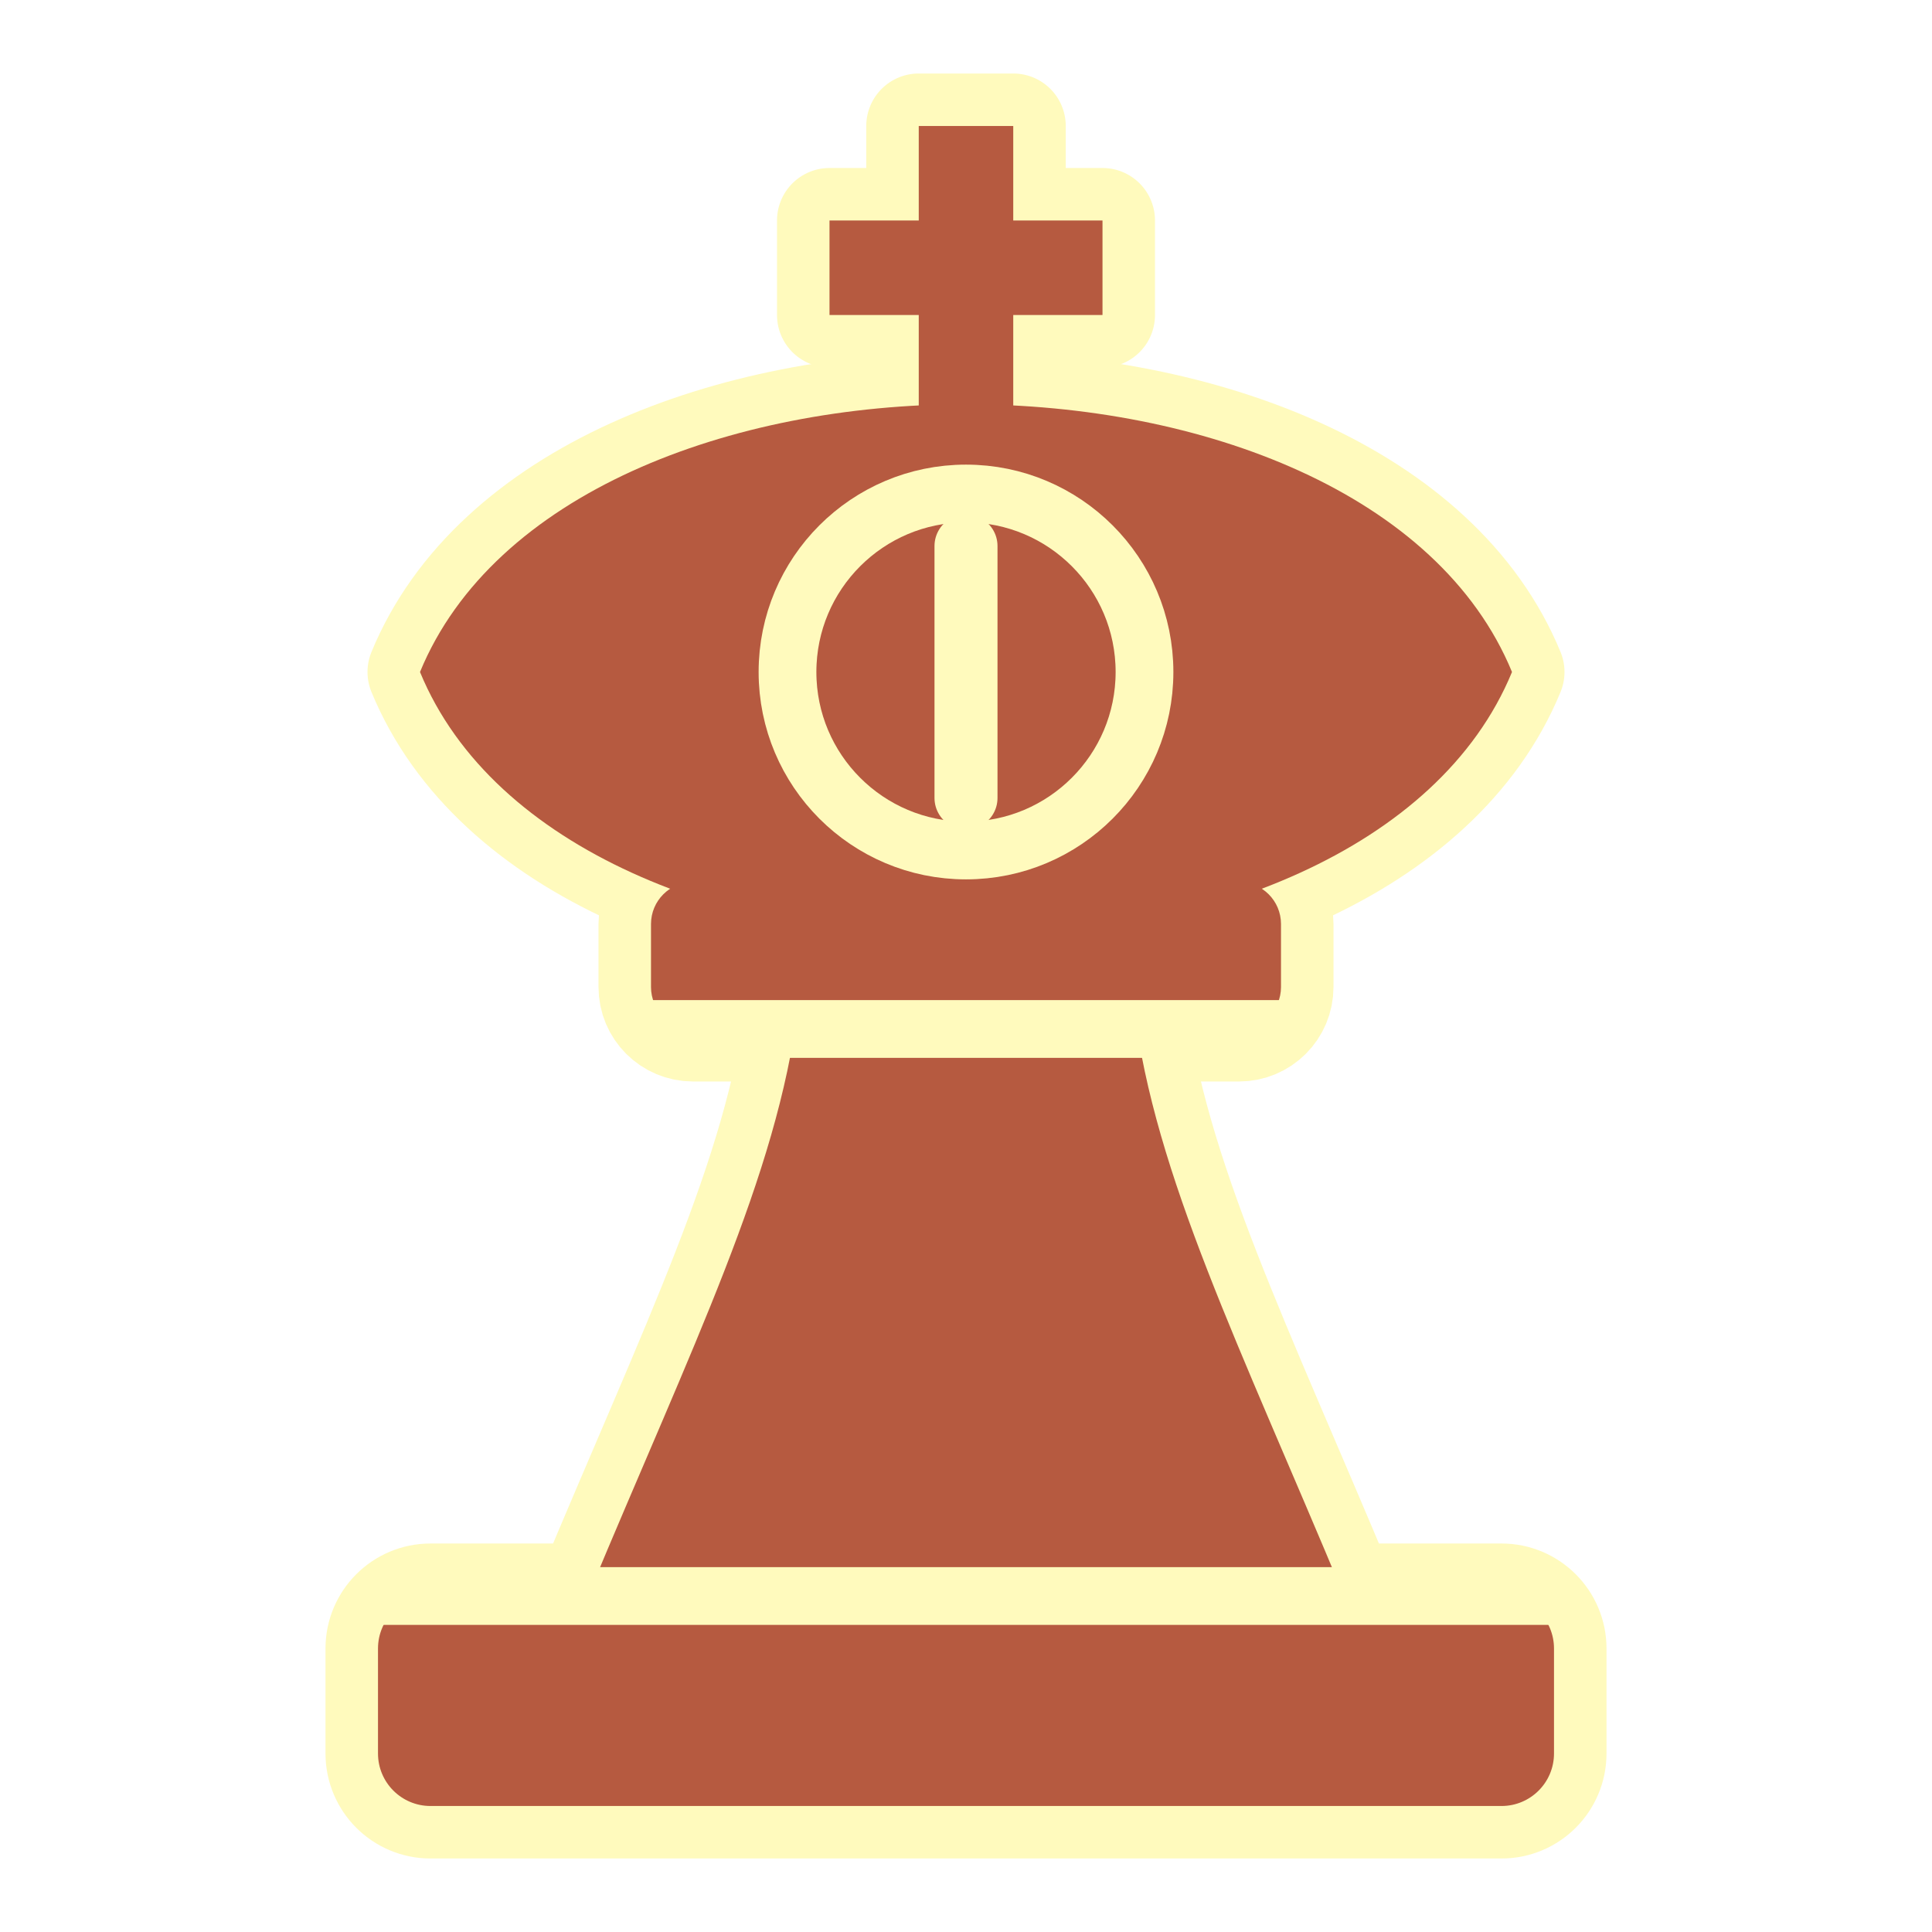
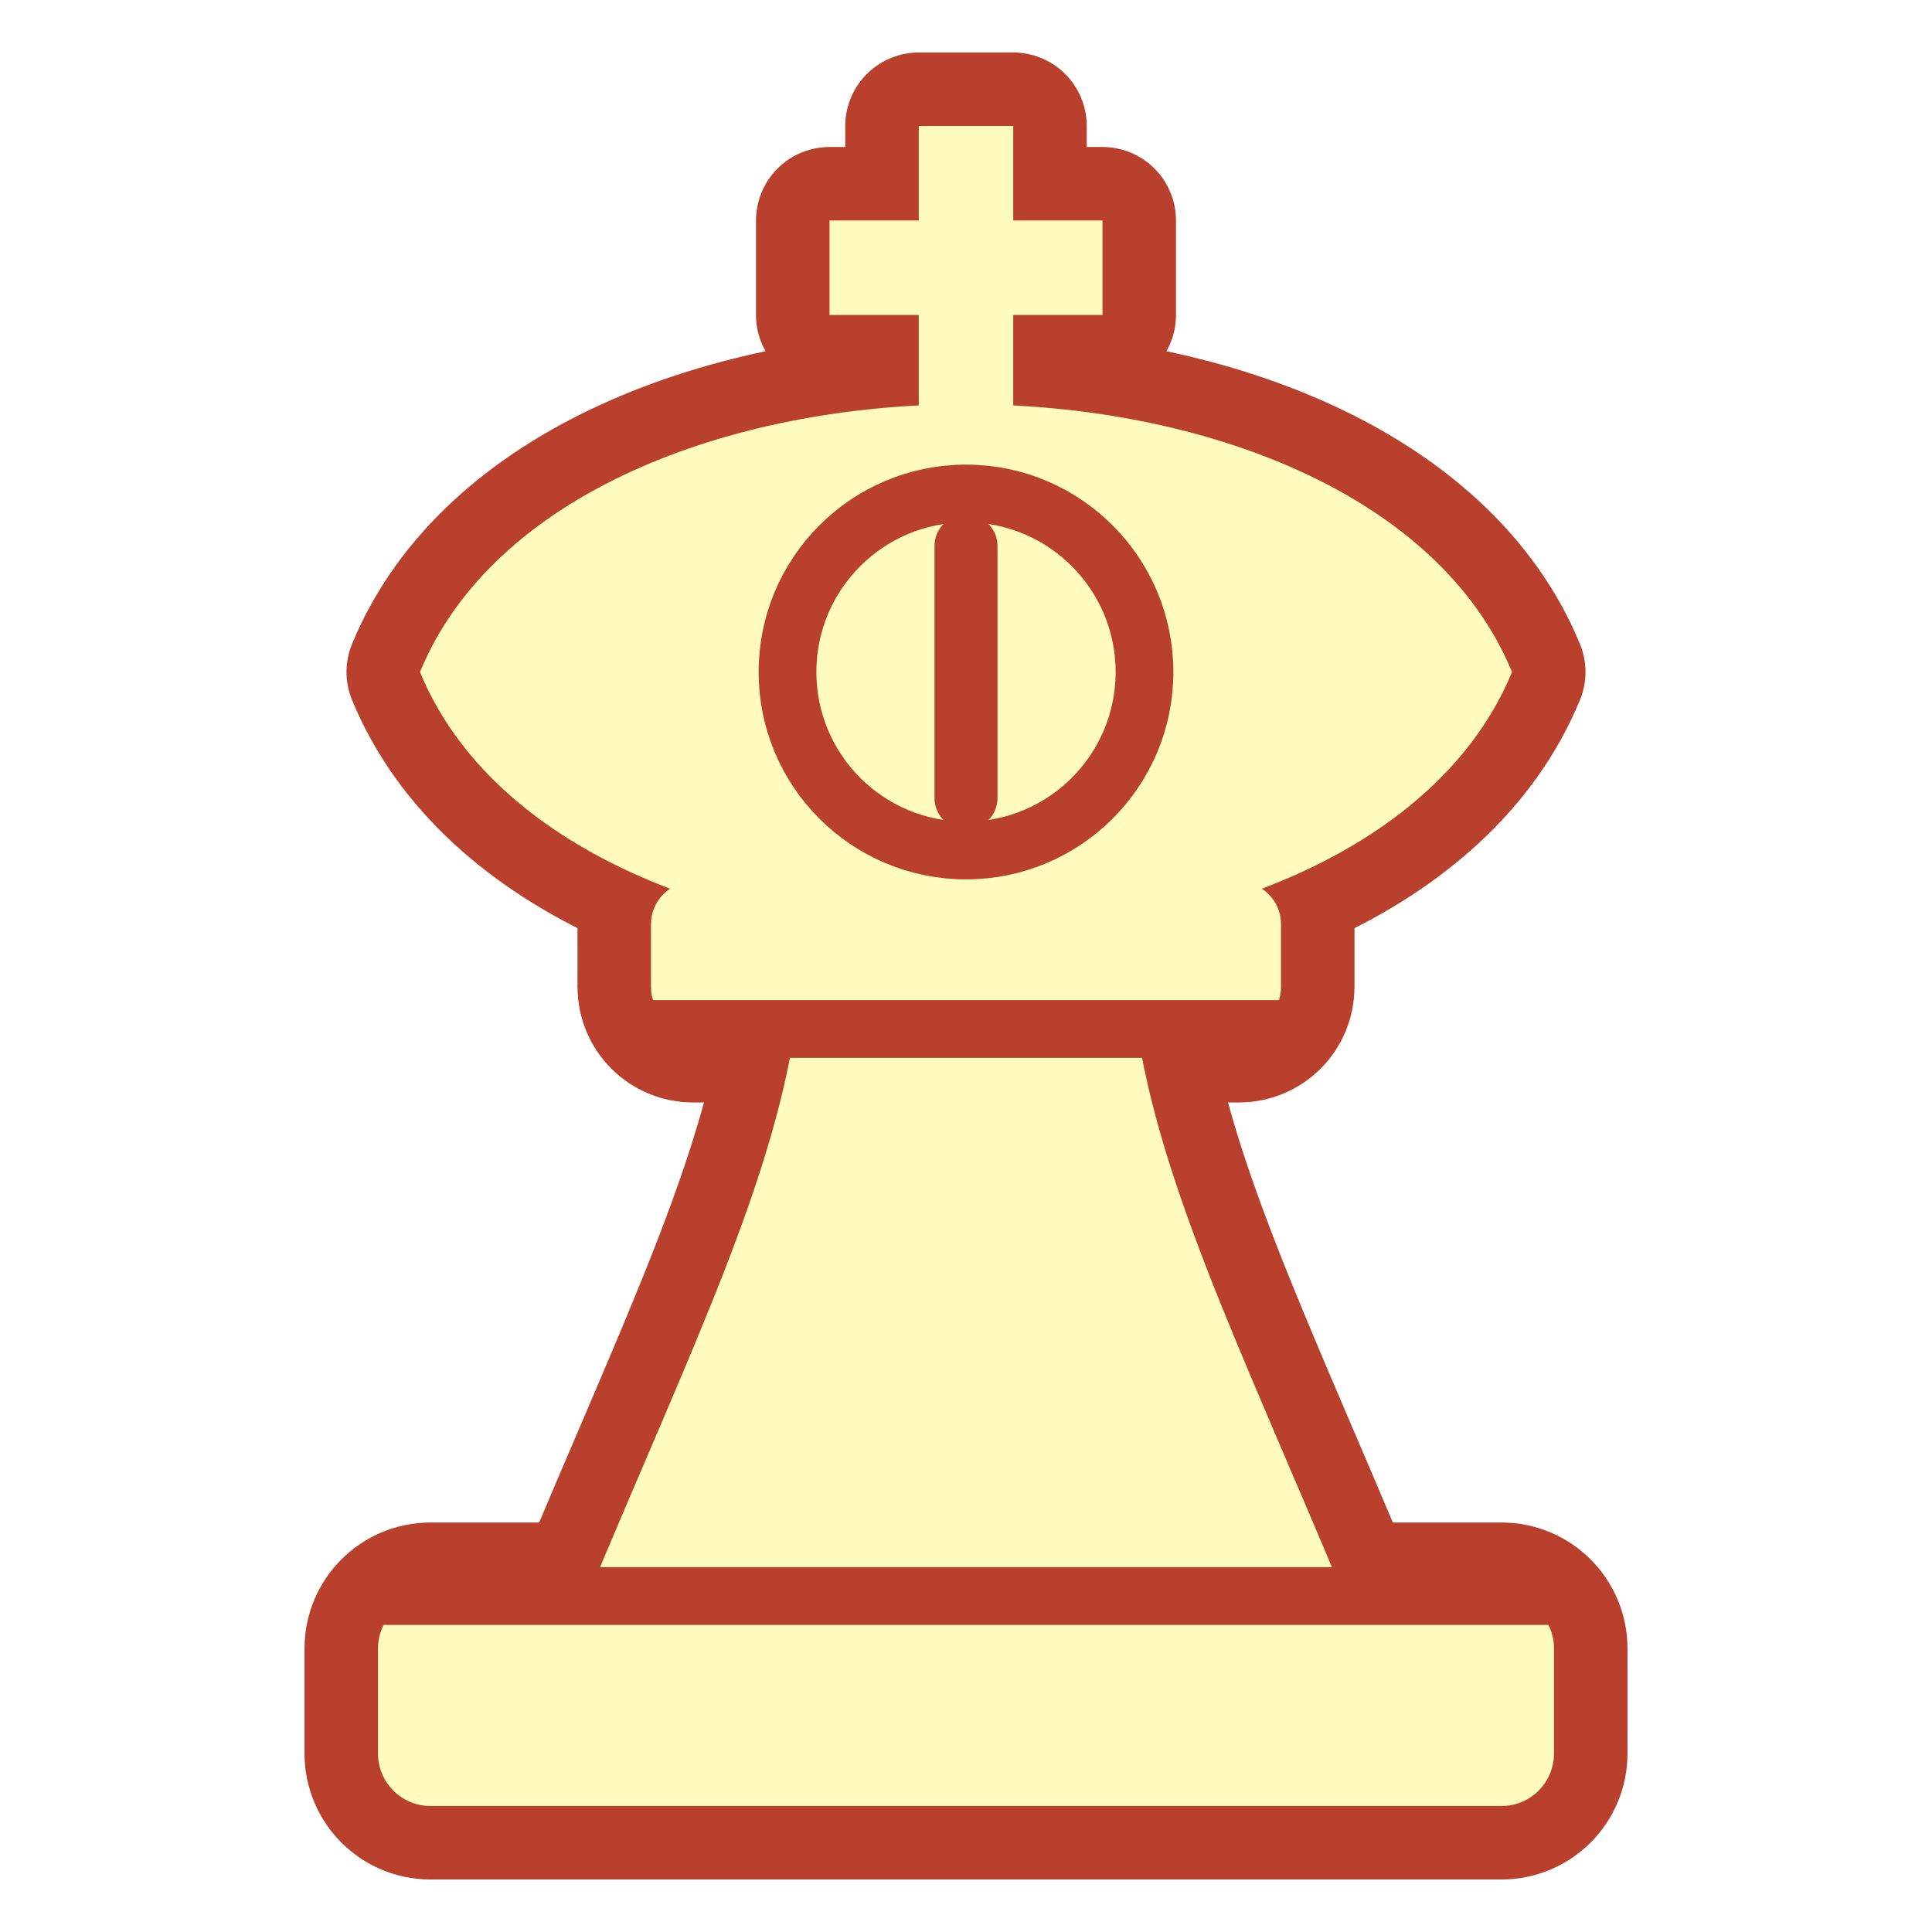
<svg xmlns="http://www.w3.org/2000/svg" viewBox="4 2 92 92">
-   <g fill="#fffabd" stroke="#fffabd" stroke-width="5.0" stroke-linejoin="round">
+   <g fill="#b8402c" stroke="#b8402c" stroke-width="7.0" stroke-linejoin="round">
    <rect x="22" y="78" width="56" height="10" rx="2.5" />
    <path d="M32 78 C37 66 41 58 42 50 H58 C59 58 63 66 68 78 Z" />
    <rect x="35" y="44" width="30" height="7" rx="2" />
    <path d="M47.75 23 V17 H43.5 V12.5 H47.75 V8 H52.25 V12.5 H56.5 V17 H52.25 V23 Z" />
    <path d="M24 34 C31 17 69 17 76 34 C69 51 31 51 24 34 Z" />
  </g>
-   <g fill="#b65a40">
+   <g fill="#fffabd">
    <rect x="22" y="78" width="56" height="10" rx="2.5" />
    <path d="M32 78 C37 66 41 58 42 50 H58 C59 58 63 66 68 78 Z" />
    <rect x="35" y="44" width="30" height="7" rx="2" />
    <path d="M47.75 23 V17 H43.5 V12.5 H47.75 V8 H52.25 V12.5 H56.5 V17 H52.25 V23 Z" />
    <path d="M24 34 C31 17 69 17 76 34 C69 51 31 51 24 34 Z" />
  </g>
-   <g fill="none" stroke="#fffabd" stroke-width="2.75" stroke-linecap="round">
+   <g fill="none" stroke="#b8402c" stroke-width="2.75" stroke-linecap="round">
    <path d="M22 78 H78" />
    <path d="M35 51 H65" />
    <circle cx="50" cy="34" r="8.5" />
    <path d="M50 28 V40" stroke-width="3" />
  </g>
</svg>
